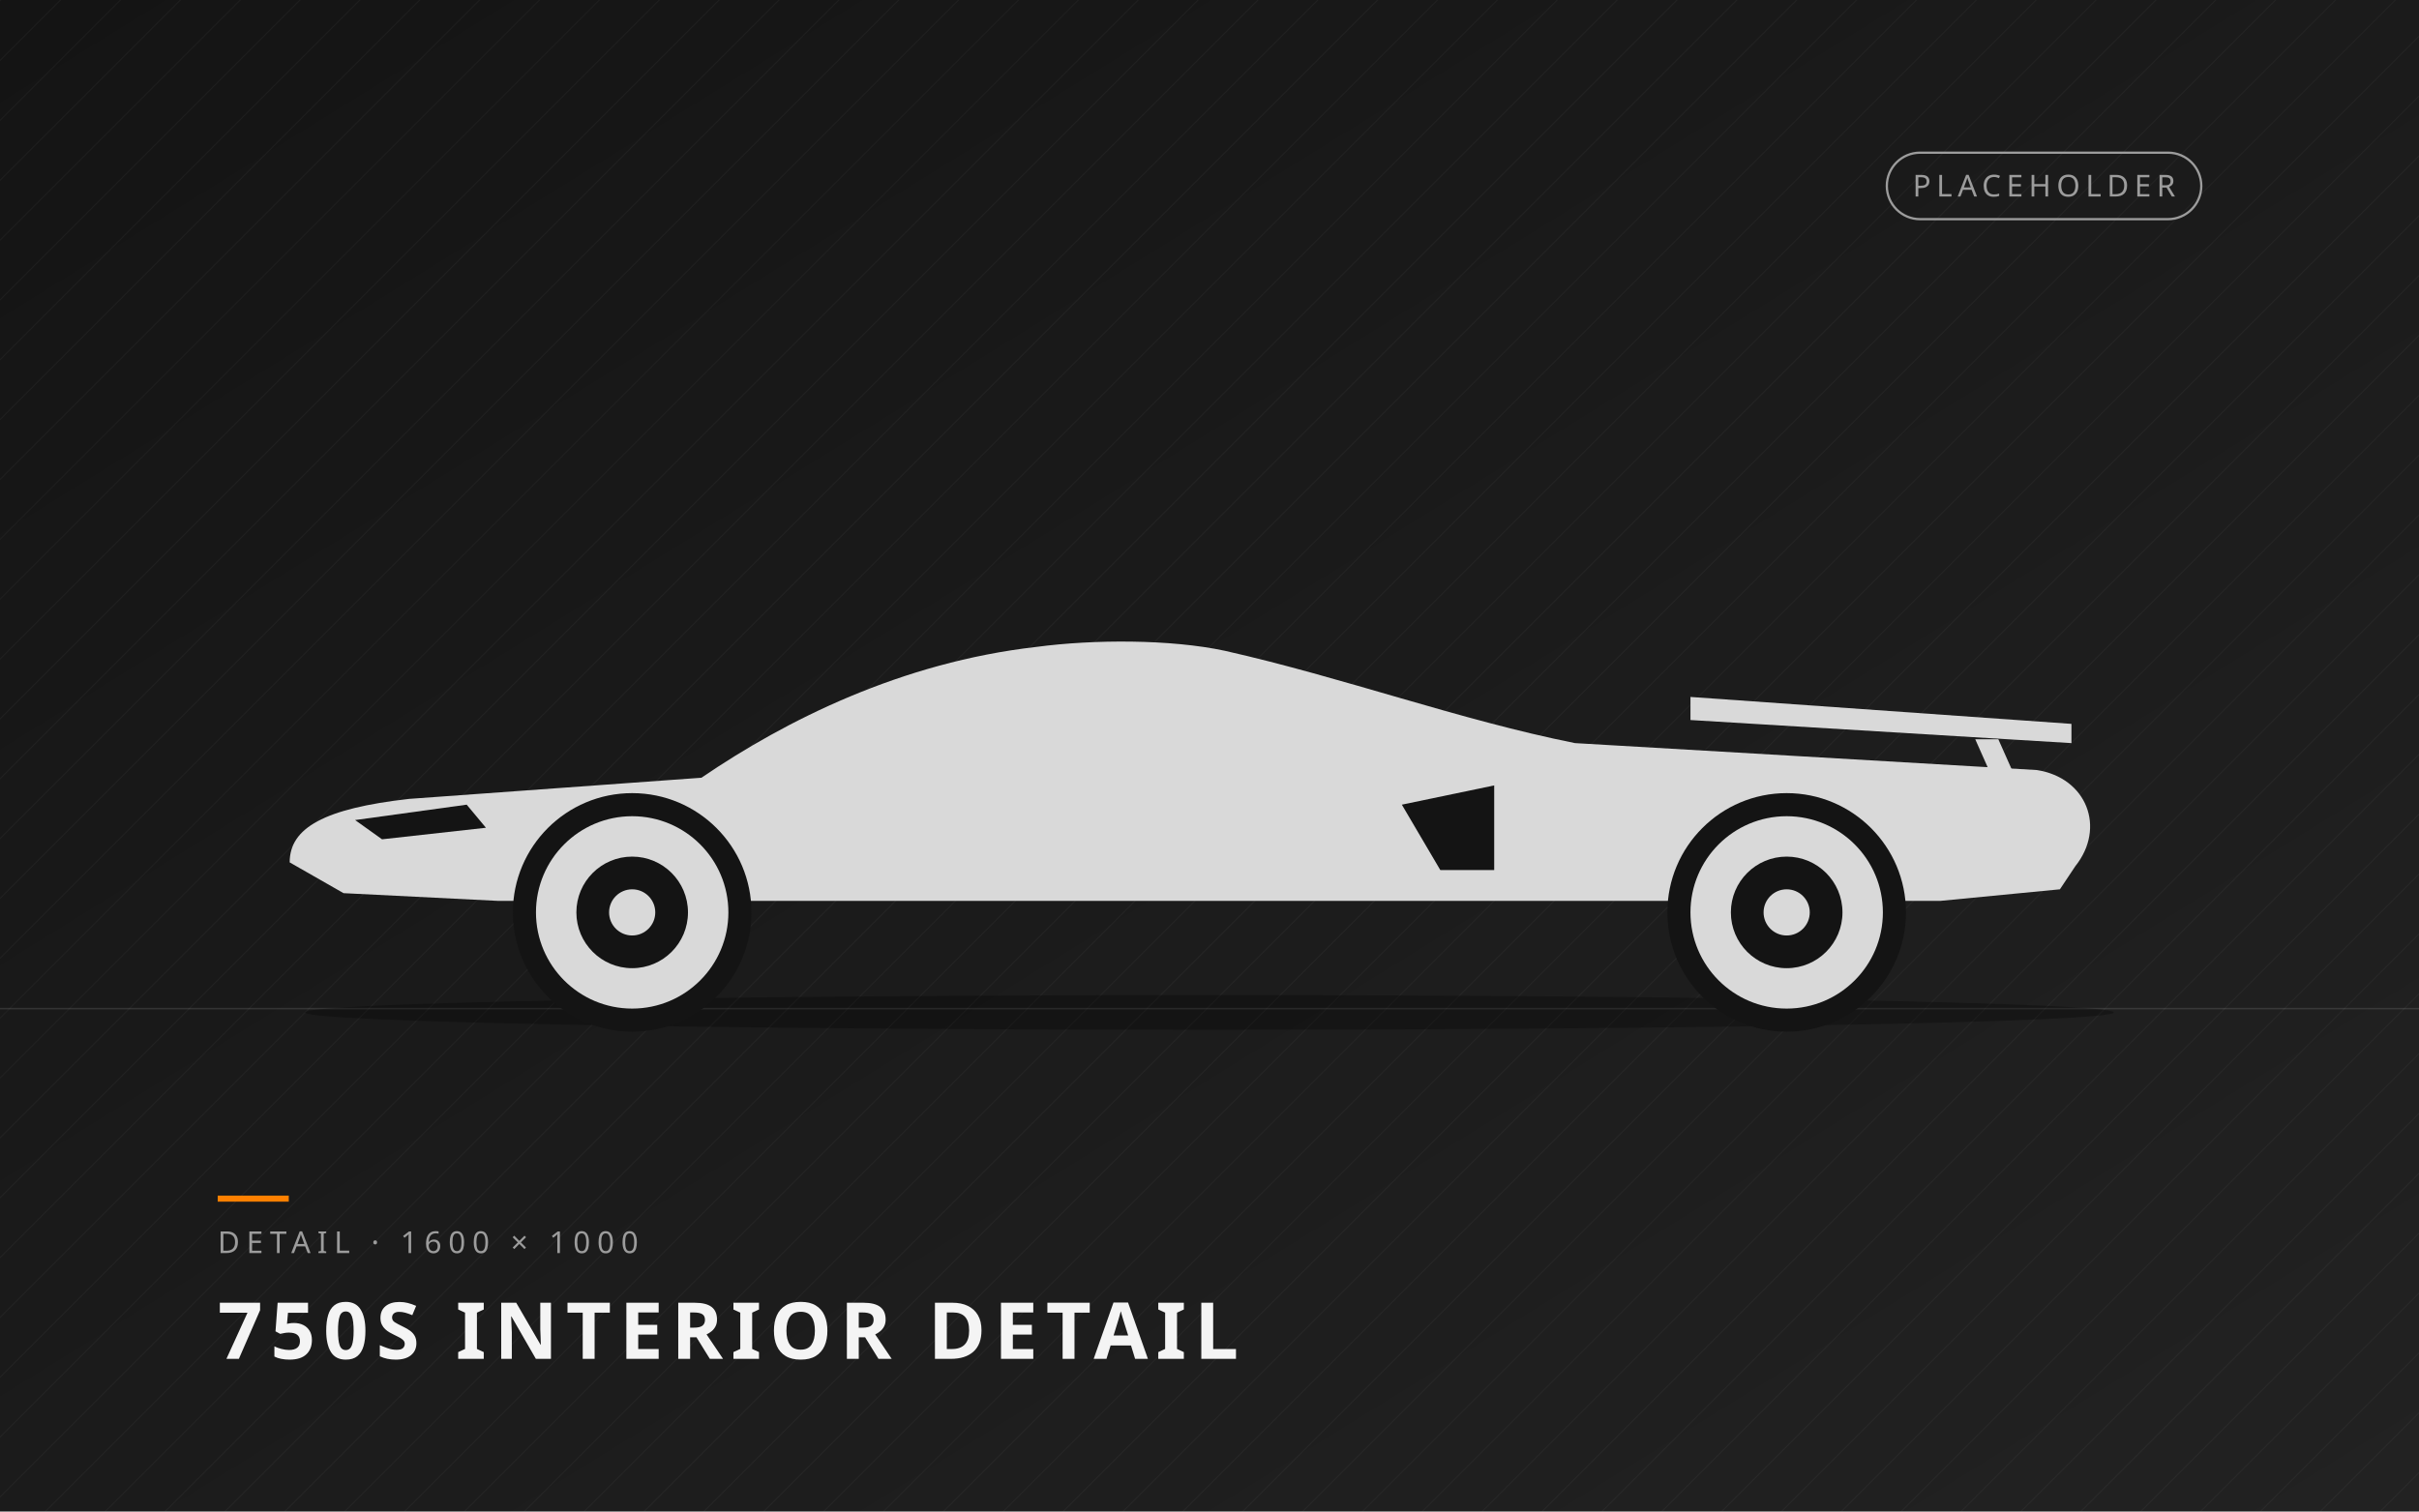
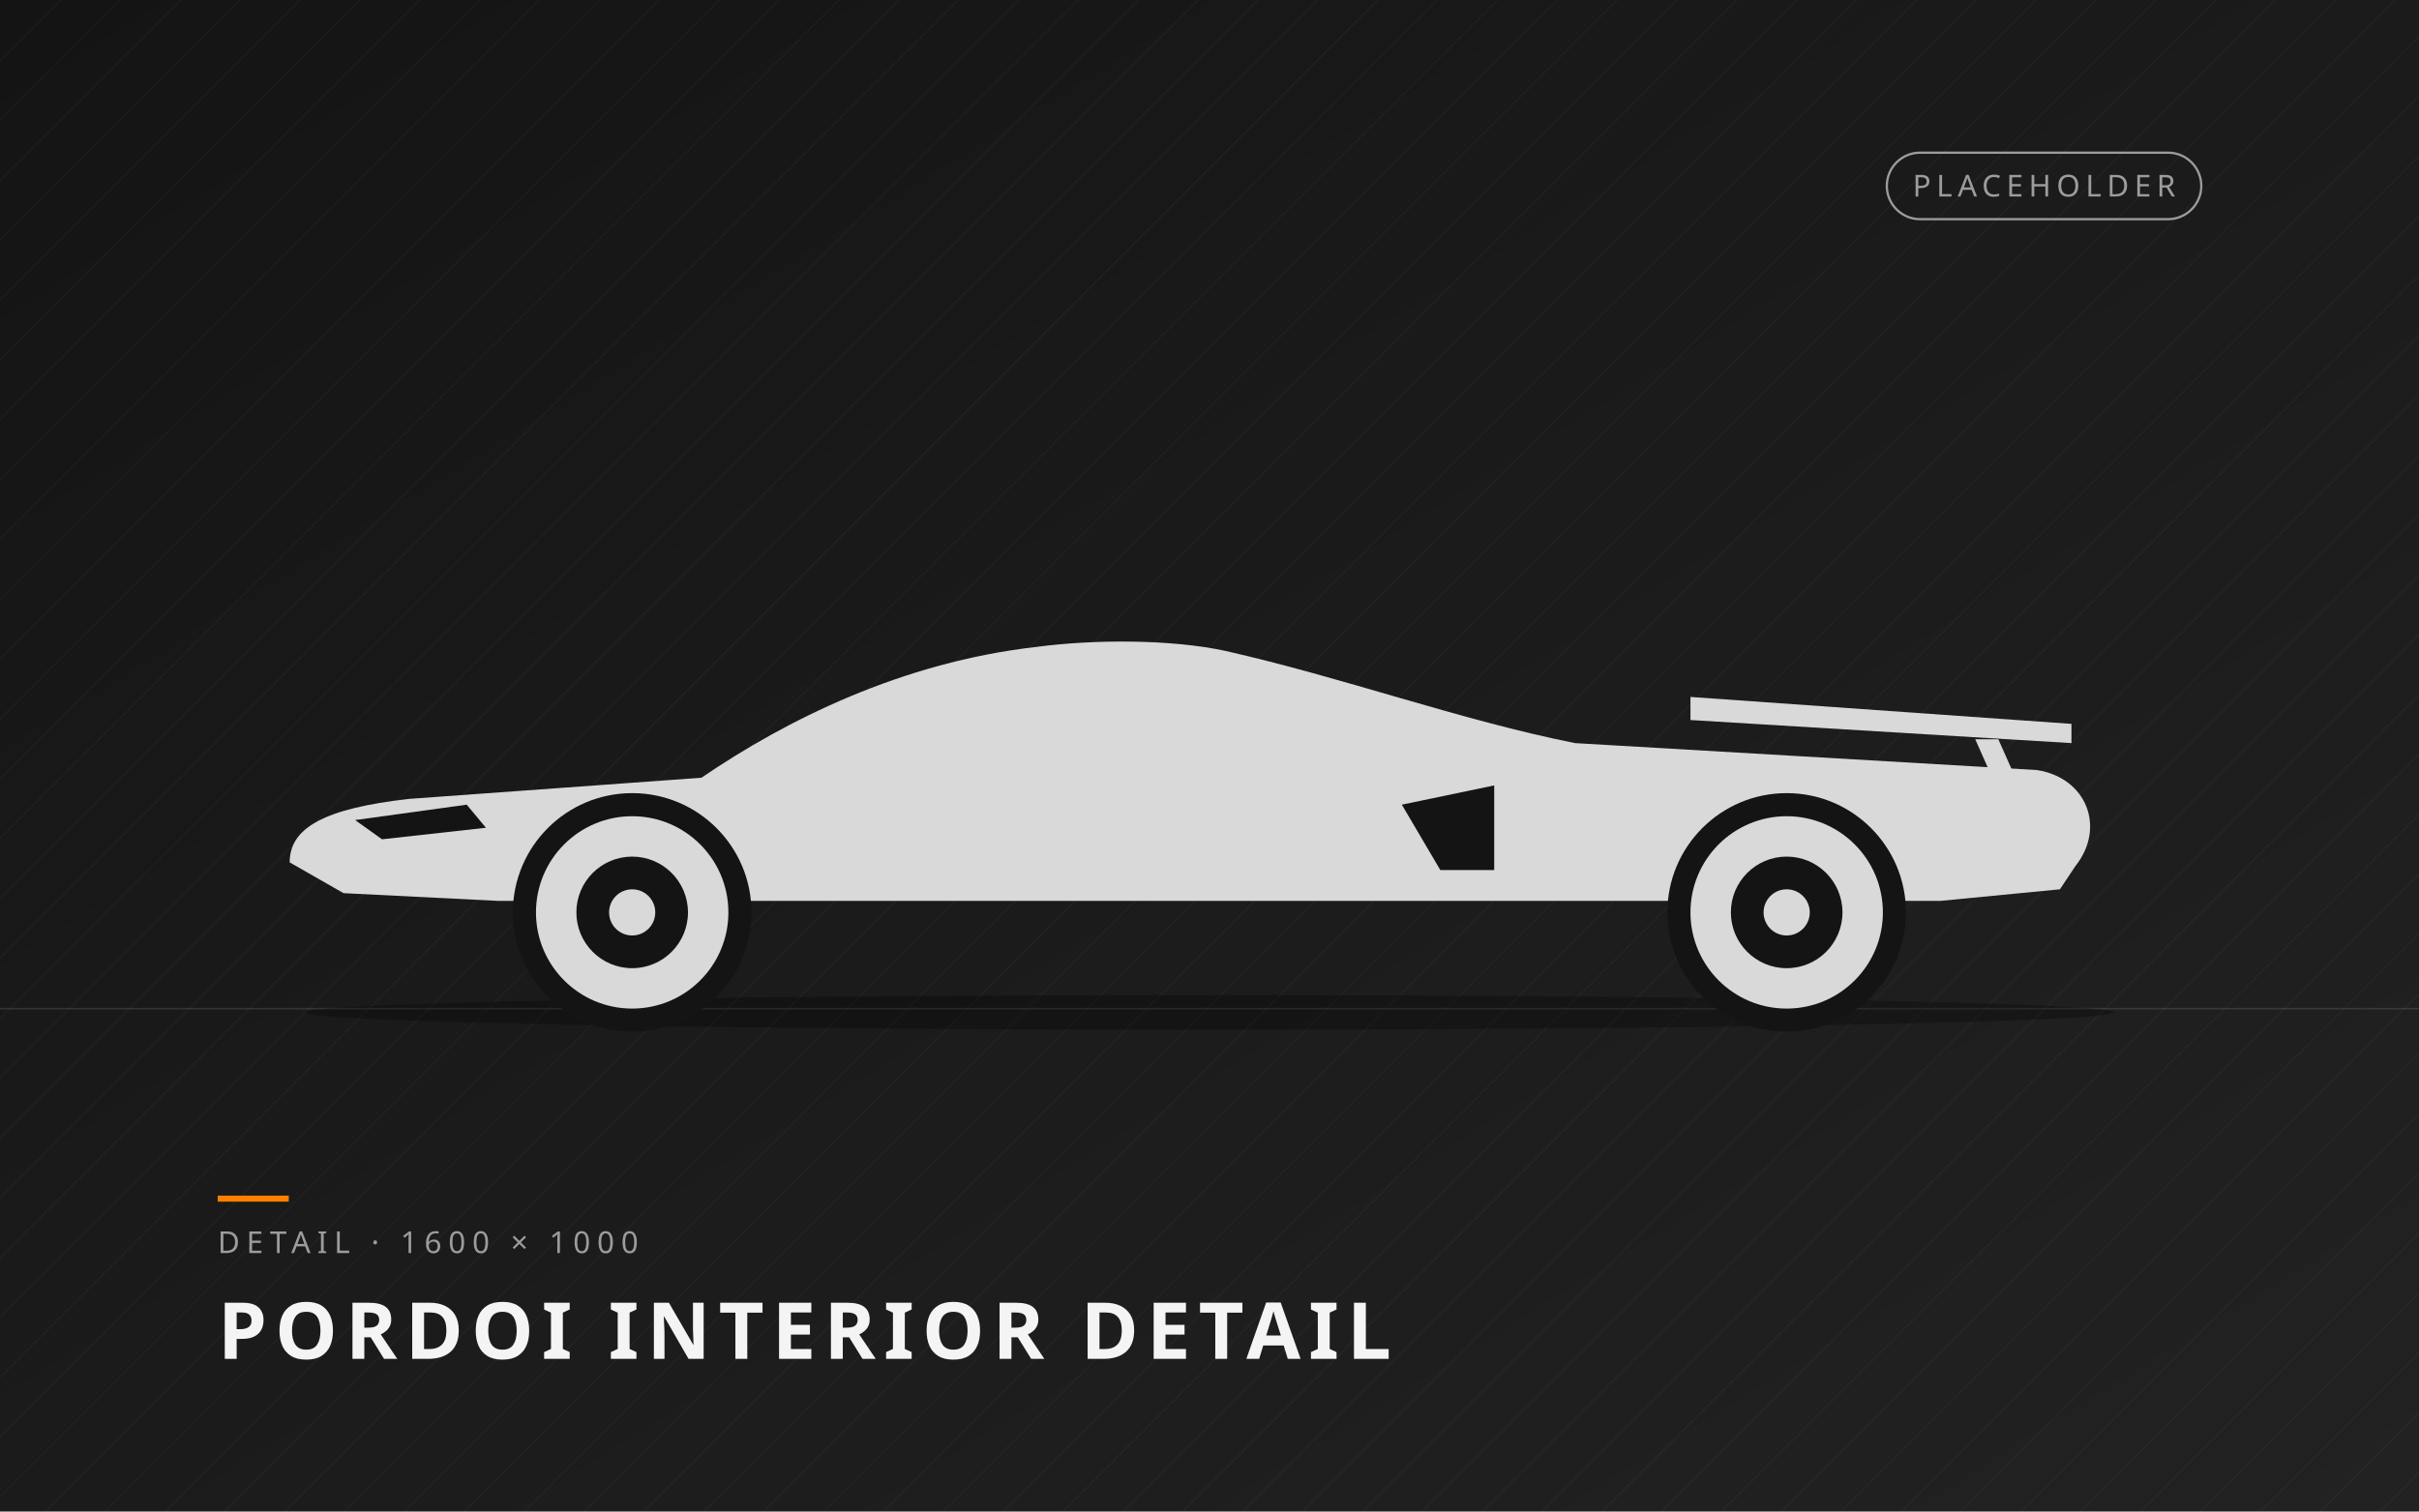
- <svg xmlns="http://www.w3.org/2000/svg" width="1600" height="1000" viewBox="0 0 1600 1000" role="img" aria-label="750S interior detail placeholder">
+ <svg xmlns="http://www.w3.org/2000/svg" width="1600" height="1000" viewBox="0 0 1600 1000" role="img" aria-label="Pordoi interior detail placeholder">
  <defs>
    <linearGradient id="g-img-750s-interior" x1="0" y1="0" x2="1" y2="1">
      <stop offset="0" stop-color="#141414" />
      <stop offset="1" stop-color="#222222" />
    </linearGradient>
    <pattern id="t-img-750s-interior" width="28" height="28" patternUnits="userSpaceOnUse" patternTransform="rotate(45)">
      <line x1="0" y1="0" x2="0" y2="28" stroke="#ffffff" stroke-width="1" stroke-opacity="0.05" />
    </pattern>
  </defs>
  <rect width="1600" height="1000" fill="url(#g-img-750s-interior)" />
  <rect width="1600" height="1000" fill="url(#t-img-750s-interior)" />
  <line x1="0" y1="667.3" x2="1600" y2="667.3" stroke="#ffffff" stroke-opacity="0.12" stroke-width="1" />
  <g transform="translate(163.6 260) scale(1.2727)">
    <ellipse cx="500" cy="322" rx="470" ry="9" fill="#000000" opacity="0.28" />
    <path d="M22 244C22 226 40 216 84 211L236 200C280 170 340 140 410 132C440 128 480 128 508 134C570 148 630 170 690 182L930 196C956 200 966 226 950 246L942 258L880 264L130 264L50 260Z" fill="#d9d9d9" />
    <path d="M750 158L948 172L948 182L750 170Z M898 180L910 180L918 198L906 198Z" fill="#d9d9d9" />
    <path d="M600 214L648 204L648 248L620 248Z" fill="#141414" />
    <path d="M56 222L114 214L124 226L70 232Z" fill="#141414" />
    <circle cx="200" cy="270" r="62" fill="#141414" />
    <circle cx="200" cy="270" r="50" fill="#d9d9d9" />
    <circle cx="200" cy="270" r="29" fill="#141414" />
    <circle cx="200" cy="270" r="12" fill="#d9d9d9" />
    <circle cx="800" cy="270" r="62" fill="#141414" />
    <circle cx="800" cy="270" r="50" fill="#d9d9d9" />
    <circle cx="800" cy="270" r="29" fill="#141414" />
    <circle cx="800" cy="270" r="12" fill="#d9d9d9" />
  </g>
  <g font-family="system-ui, sans-serif" fill="#f4f4f4">
    <rect x="144" y="791" width="47" height="4" fill="#ff8000" />
    <text x="144" y="829" font-size="20" letter-spacing="4.4" fill="#9c9c9c">DETAIL · 1600 × 1000</text>
-     <text x="144" y="899" font-size="52" font-weight="600" letter-spacing="5.2">750S INTERIOR DETAIL</text>
+     <text x="144" y="899" font-size="52" font-weight="600" letter-spacing="5.2">PORDOI INTERIOR DETAIL</text>
    <rect x="1248" y="101" width="208" height="44" rx="22" fill="none" stroke="#9c9c9c" stroke-width="1.5" />
    <text x="1352" y="130" font-size="20" letter-spacing="3.6" text-anchor="middle" fill="#9c9c9c">PLACEHOLDER</text>
  </g>
</svg>
